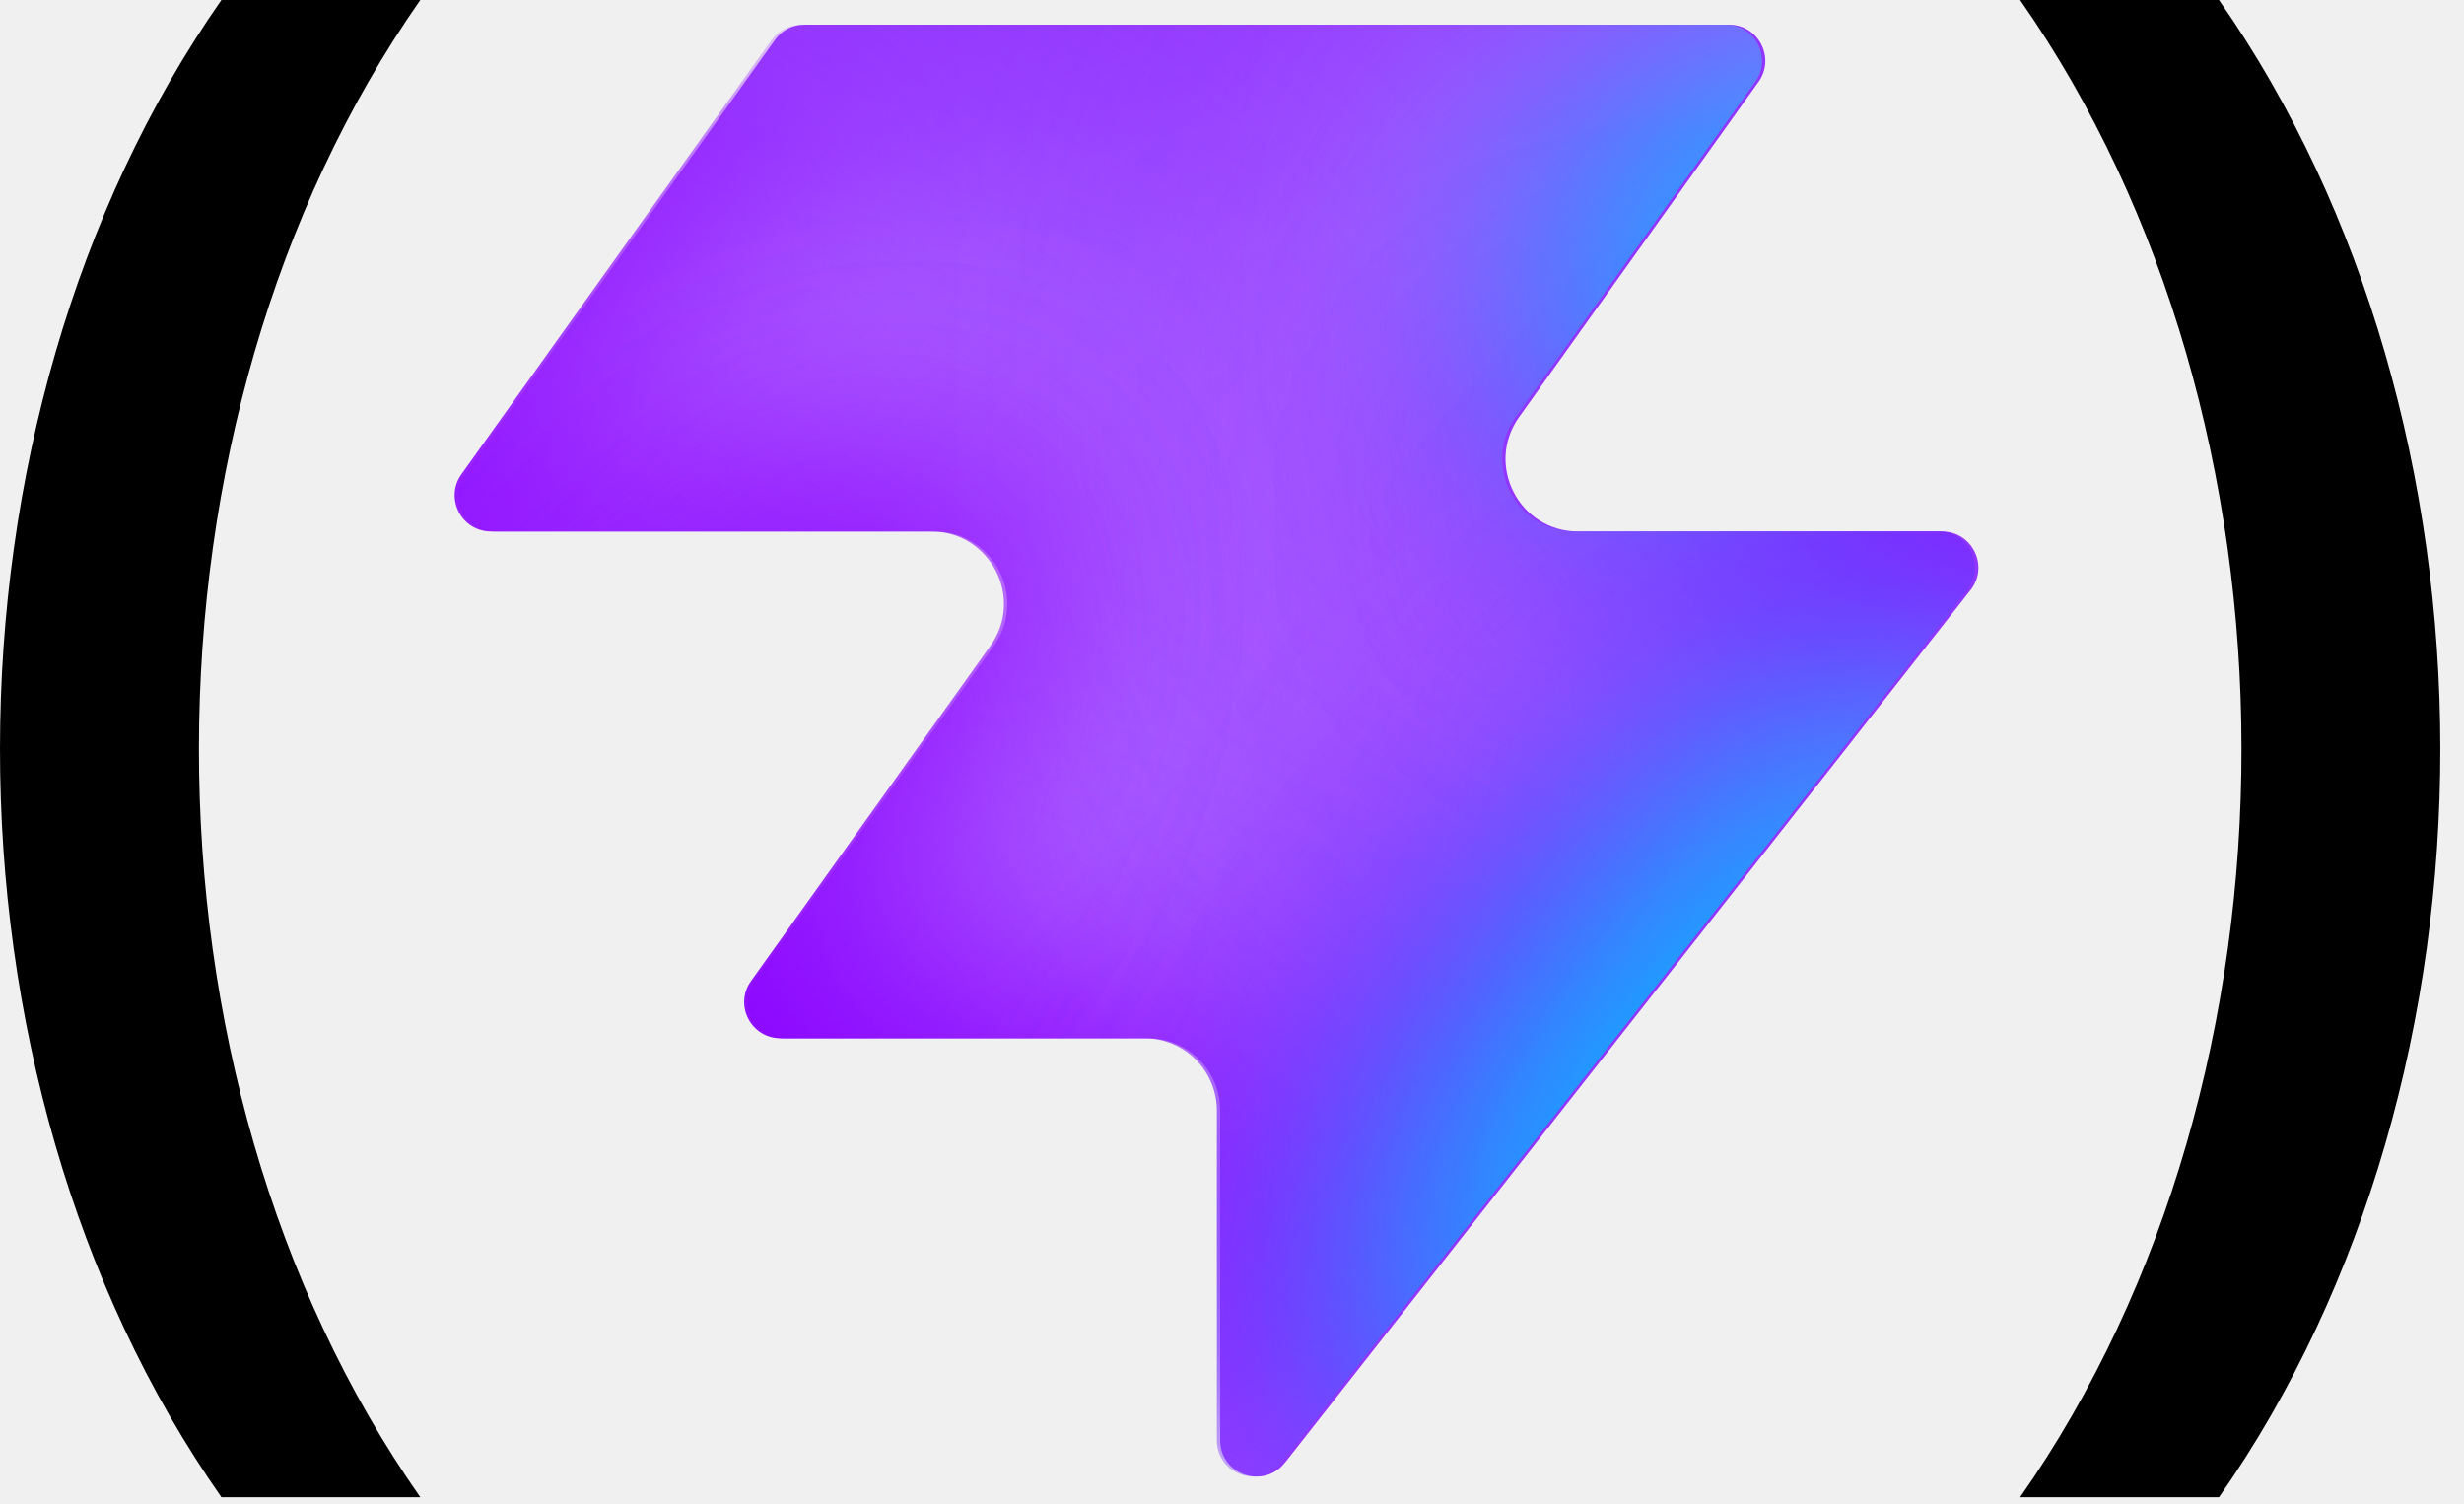
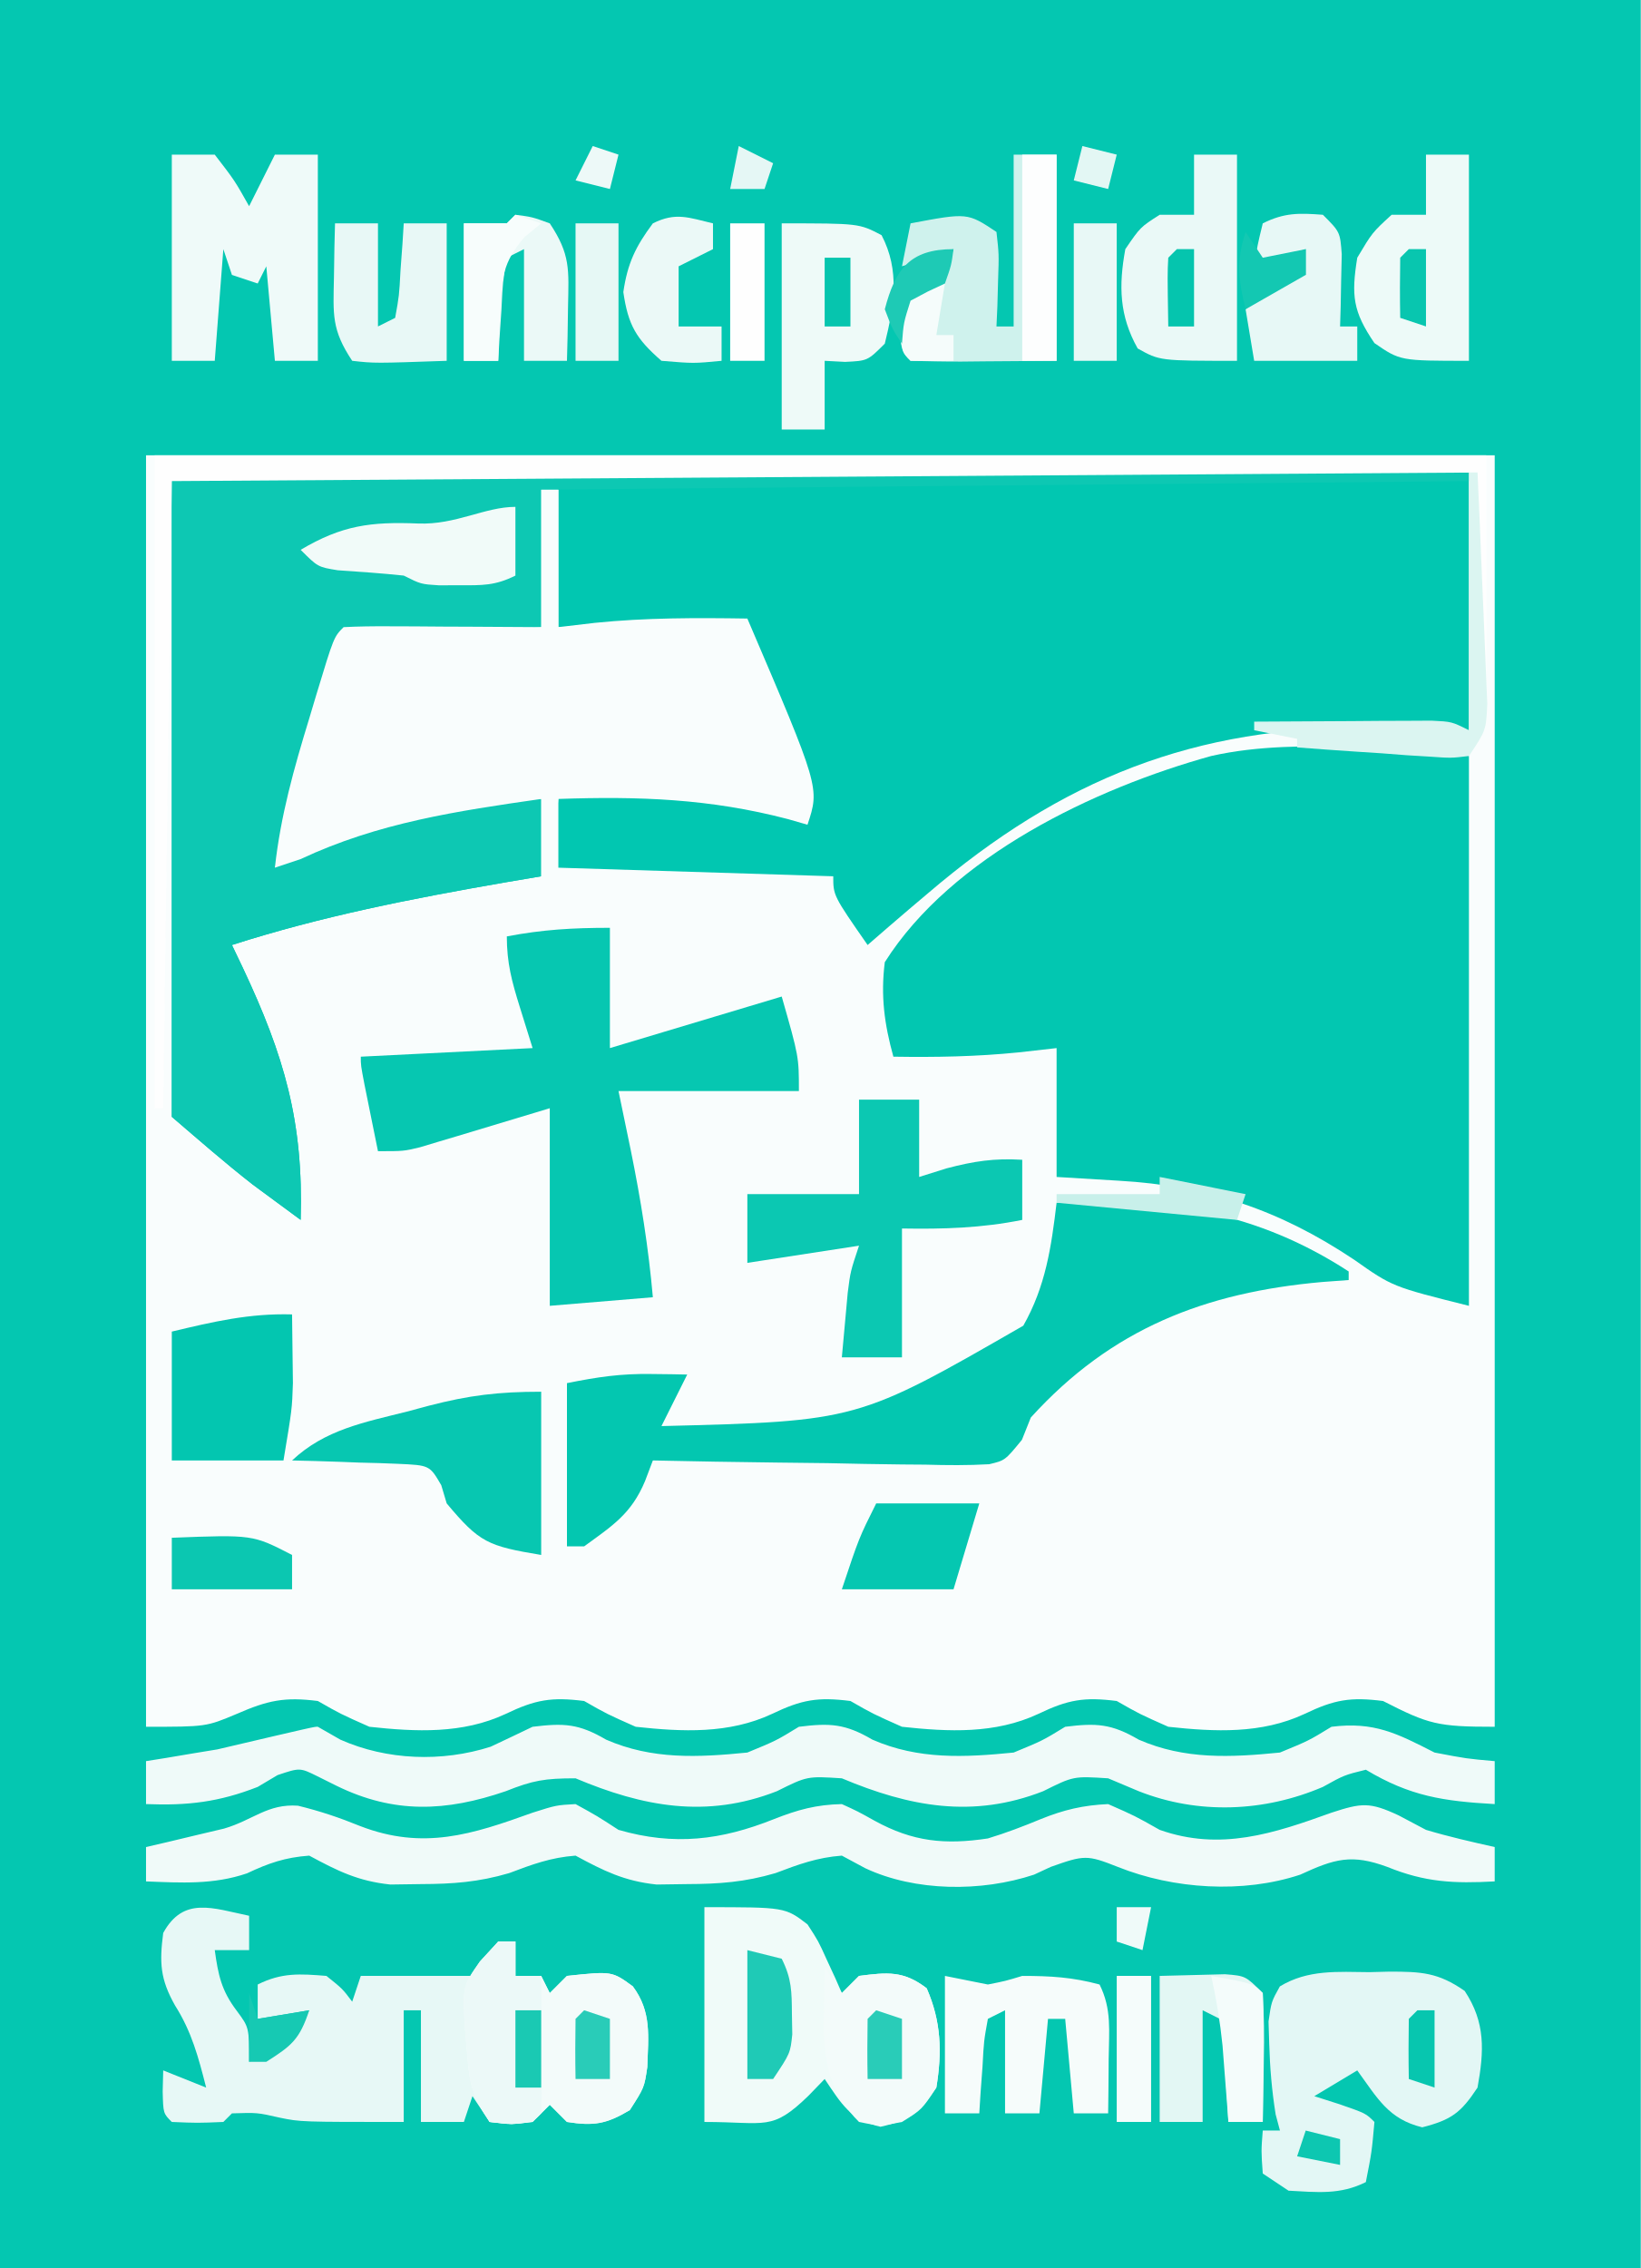
- <svg xmlns="http://www.w3.org/2000/svg" width="77" height="47" fill="none" aria-labelledby="vite-logo-title" viewBox="0 0 77 47">
-   <style>.parenthesis{fill:#000}@media (prefers-color-scheme:dark){.parenthesis{fill:#fff}}</style>
-   <path fill="#9135ff" d="M40.151 45.71c-.663.844-2.02.374-2.02-.699V34.708a2.26 2.26 0 0 0-2.262-2.262H24.493c-.92 0-1.457-1.04-.92-1.788l7.479-10.471c1.07-1.498 0-3.578-1.842-3.578H15.443c-.92 0-1.456-1.04-.92-1.788l9.696-13.576c.213-.297.556-.474.92-.474h28.894c.92 0 1.456 1.04.92 1.788l-7.48 10.472c-1.07 1.497 0 3.578 1.842 3.578h11.376c.944 0 1.474 1.087.89 1.83L40.153 45.712z" />
-   <mask id="a" width="48" height="47" x="14" y="0" maskUnits="userSpaceOnUse" style="mask-type:alpha">
-     <path fill="#000" d="M40.047 45.71c-.663.843-2.02.374-2.02-.699V34.708a2.26 2.26 0 0 0-2.262-2.262H24.389c-.92 0-1.457-1.04-.92-1.788l7.479-10.472c1.07-1.497 0-3.578-1.842-3.578H15.34c-.92 0-1.456-1.04-.92-1.788l9.696-13.575c.213-.297.556-.474.92-.474H53.93c.92 0 1.456 1.04.92 1.788L47.37 13.03c-1.07 1.498 0 3.578 1.842 3.578h11.376c.944 0 1.474 1.088.89 1.831L40.049 45.712z" />
-   </mask>
-   <g mask="url(#a)">
-     <g filter="url(#b)">
-       <ellipse cx="5.508" cy="14.704" fill="#eee6ff" rx="5.508" ry="14.704" transform="rotate(269.814 20.96 11.29)scale(-1 1)" />
-     </g>
-     <g filter="url(#c)">
-       <ellipse cx="10.399" cy="29.851" fill="#eee6ff" rx="10.399" ry="29.851" transform="rotate(89.814 -16.902 -8.275)scale(1 -1)" />
-     </g>
-     <g filter="url(#d)">
-       <ellipse cx="5.508" cy="30.487" fill="#8900ff" rx="5.508" ry="30.487" transform="rotate(89.814 -19.197 -7.127)scale(1 -1)" />
-     </g>
-     <g filter="url(#e)">
-       <ellipse cx="5.508" cy="30.599" fill="#8900ff" rx="5.508" ry="30.599" transform="rotate(89.814 -25.928 4.177)scale(1 -1)" />
-     </g>
-     <g filter="url(#f)">
-       <ellipse cx="5.508" cy="30.599" fill="#8900ff" rx="5.508" ry="30.599" transform="rotate(89.814 -25.738 5.52)scale(1 -1)" />
-     </g>
-     <g filter="url(#g)">
-       <ellipse cx="14.072" cy="22.078" fill="#eee6ff" rx="14.072" ry="22.078" transform="rotate(93.35 31.245 55.578)scale(-1 1)" />
-     </g>
-     <g filter="url(#h)">
-       <ellipse cx="3.47" cy="21.501" fill="#8900ff" rx="3.47" ry="21.501" transform="rotate(89.009 35.419 55.202)scale(-1 1)" />
-     </g>
-     <g filter="url(#i)">
-       <ellipse cx="3.47" cy="21.501" fill="#8900ff" rx="3.47" ry="21.501" transform="rotate(89.009 35.419 55.202)scale(-1 1)" />
-     </g>
-     <g filter="url(#j)">
-       <ellipse cx="14.592" cy="9.743" fill="#8900ff" rx="4.407" ry="29.108" transform="rotate(39.51 14.592 9.743)" />
-     </g>
-     <g filter="url(#k)">
-       <ellipse cx="61.728" cy="-5.321" fill="#8900ff" rx="4.407" ry="29.108" transform="rotate(37.892 61.728 -5.32)" />
-     </g>
-     <g filter="url(#l)">
-       <ellipse cx="55.618" cy="7.104" fill="#00c2ff" rx="5.971" ry="9.665" transform="rotate(37.892 55.618 7.104)" />
-     </g>
-     <g filter="url(#m)">
-       <ellipse cx="12.326" cy="39.103" fill="#8900ff" rx="4.407" ry="29.108" transform="rotate(37.892 12.326 39.103)" />
-     </g>
-     <g filter="url(#n)">
-       <ellipse cx="12.326" cy="39.103" fill="#8900ff" rx="4.407" ry="29.108" transform="rotate(37.892 12.326 39.103)" />
-     </g>
-     <g filter="url(#o)">
-       <ellipse cx="49.857" cy="30.678" fill="#8900ff" rx="4.407" ry="29.108" transform="rotate(37.892 49.857 30.678)" />
-     </g>
-     <g filter="url(#p)">
-       <ellipse cx="52.623" cy="33.171" fill="#00c2ff" rx="5.971" ry="15.297" transform="rotate(37.892 52.623 33.17)" />
-     </g>
-   </g>
-   <path d="M6.919 0c-9.198 13.166-9.252 33.575 0 46.789h6.215c-9.25-13.214-9.196-33.623 0-46.789zm62.424 0h-6.215c9.198 13.166 9.252 33.575 0 46.789h6.215c9.25-13.214 9.196-33.623 0-46.789" class="parenthesis" />
-   <defs>
-     <filter id="b" width="60.045" height="41.654" x="-5.564" y="16.92" color-interpolation-filters="sRGB" filterUnits="userSpaceOnUse">
-       <feFlood flood-opacity="0" result="BackgroundImageFix" />
-       <feBlend in="SourceGraphic" in2="BackgroundImageFix" result="shape" />
-       <feGaussianBlur result="effect1_foregroundBlur_2002_17286" stdDeviation="7.659" />
-     </filter>
-     <filter id="c" width="90.34" height="51.437" x="-40.407" y="-6.762" color-interpolation-filters="sRGB" filterUnits="userSpaceOnUse">
-       <feFlood flood-opacity="0" result="BackgroundImageFix" />
-       <feBlend in="SourceGraphic" in2="BackgroundImageFix" result="shape" />
-       <feGaussianBlur result="effect1_foregroundBlur_2002_17286" stdDeviation="7.659" />
-     </filter>
-     <filter id="d" width="79.355" height="29.4" x="-35.435" y="2.801" color-interpolation-filters="sRGB" filterUnits="userSpaceOnUse">
-       <feFlood flood-opacity="0" result="BackgroundImageFix" />
-       <feBlend in="SourceGraphic" in2="BackgroundImageFix" result="shape" />
-       <feGaussianBlur result="effect1_foregroundBlur_2002_17286" stdDeviation="4.596" />
-     </filter>
-     <filter id="e" width="79.579" height="29.4" x="-30.84" y="20.8" color-interpolation-filters="sRGB" filterUnits="userSpaceOnUse">
-       <feFlood flood-opacity="0" result="BackgroundImageFix" />
-       <feBlend in="SourceGraphic" in2="BackgroundImageFix" result="shape" />
-       <feGaussianBlur result="effect1_foregroundBlur_2002_17286" stdDeviation="4.596" />
-     </filter>
-     <filter id="f" width="79.579" height="29.4" x="-29.307" y="21.949" color-interpolation-filters="sRGB" filterUnits="userSpaceOnUse">
-       <feFlood flood-opacity="0" result="BackgroundImageFix" />
-       <feBlend in="SourceGraphic" in2="BackgroundImageFix" result="shape" />
-       <feGaussianBlur result="effect1_foregroundBlur_2002_17286" stdDeviation="4.596" />
-     </filter>
-     <filter id="g" width="74.749" height="58.852" x="29.961" y="-17.13" color-interpolation-filters="sRGB" filterUnits="userSpaceOnUse">
-       <feFlood flood-opacity="0" result="BackgroundImageFix" />
-       <feBlend in="SourceGraphic" in2="BackgroundImageFix" result="shape" />
-       <feGaussianBlur result="effect1_foregroundBlur_2002_17286" stdDeviation="7.659" />
-     </filter>
-     <filter id="h" width="61.377" height="25.362" x="37.754" y="3.055" color-interpolation-filters="sRGB" filterUnits="userSpaceOnUse">
-       <feFlood flood-opacity="0" result="BackgroundImageFix" />
-       <feBlend in="SourceGraphic" in2="BackgroundImageFix" result="shape" />
-       <feGaussianBlur result="effect1_foregroundBlur_2002_17286" stdDeviation="4.596" />
-     </filter>
-     <filter id="i" width="61.377" height="25.362" x="37.754" y="3.055" color-interpolation-filters="sRGB" filterUnits="userSpaceOnUse">
-       <feFlood flood-opacity="0" result="BackgroundImageFix" />
-       <feBlend in="SourceGraphic" in2="BackgroundImageFix" result="shape" />
-       <feGaussianBlur result="effect1_foregroundBlur_2002_17286" stdDeviation="4.596" />
-     </filter>
-     <filter id="j" width="56.045" height="63.649" x="-13.43" y="-22.082" color-interpolation-filters="sRGB" filterUnits="userSpaceOnUse">
-       <feFlood flood-opacity="0" result="BackgroundImageFix" />
-       <feBlend in="SourceGraphic" in2="BackgroundImageFix" result="shape" />
-       <feGaussianBlur result="effect1_foregroundBlur_2002_17286" stdDeviation="4.596" />
-     </filter>
-     <filter id="k" width="54.814" height="64.646" x="34.321" y="-37.644" color-interpolation-filters="sRGB" filterUnits="userSpaceOnUse">
-       <feFlood flood-opacity="0" result="BackgroundImageFix" />
-       <feBlend in="SourceGraphic" in2="BackgroundImageFix" result="shape" />
-       <feGaussianBlur result="effect1_foregroundBlur_2002_17286" stdDeviation="4.596" />
-     </filter>
-     <filter id="l" width="33.541" height="35.313" x="38.847" y="-10.552" color-interpolation-filters="sRGB" filterUnits="userSpaceOnUse">
-       <feFlood flood-opacity="0" result="BackgroundImageFix" />
-       <feBlend in="SourceGraphic" in2="BackgroundImageFix" result="shape" />
-       <feGaussianBlur result="effect1_foregroundBlur_2002_17286" stdDeviation="4.596" />
-     </filter>
-     <filter id="m" width="54.814" height="64.646" x="-15.081" y="6.78" color-interpolation-filters="sRGB" filterUnits="userSpaceOnUse">
-       <feFlood flood-opacity="0" result="BackgroundImageFix" />
-       <feBlend in="SourceGraphic" in2="BackgroundImageFix" result="shape" />
-       <feGaussianBlur result="effect1_foregroundBlur_2002_17286" stdDeviation="4.596" />
-     </filter>
-     <filter id="n" width="54.814" height="64.646" x="-15.081" y="6.78" color-interpolation-filters="sRGB" filterUnits="userSpaceOnUse">
-       <feFlood flood-opacity="0" result="BackgroundImageFix" />
-       <feBlend in="SourceGraphic" in2="BackgroundImageFix" result="shape" />
-       <feGaussianBlur result="effect1_foregroundBlur_2002_17286" stdDeviation="4.596" />
-     </filter>
-     <filter id="o" width="54.814" height="64.646" x="22.45" y="-1.645" color-interpolation-filters="sRGB" filterUnits="userSpaceOnUse">
-       <feFlood flood-opacity="0" result="BackgroundImageFix" />
-       <feBlend in="SourceGraphic" in2="BackgroundImageFix" result="shape" />
-       <feGaussianBlur result="effect1_foregroundBlur_2002_17286" stdDeviation="4.596" />
-     </filter>
-     <filter id="p" width="39.409" height="43.623" x="32.919" y="11.36" color-interpolation-filters="sRGB" filterUnits="userSpaceOnUse">
-       <feFlood flood-opacity="0" result="BackgroundImageFix" />
-       <feBlend in="SourceGraphic" in2="BackgroundImageFix" result="shape" />
-       <feGaussianBlur result="effect1_foregroundBlur_2002_17286" stdDeviation="4.596" />
-     </filter>
-   </defs>
+ <svg xmlns="http://www.w3.org/2000/svg" version="1.1" width="191" height="264">
+   <path d="M0 0 C63.03 0 126.06 0 191 0 C191 87.12 191 174.24 191 264 C127.97 264 64.94 264 0 264 C0 176.88 0 89.76 0 0 Z " fill="#04C7B1" transform="translate(0,0)" />
+   <path d="M0 0 C51.81 0 103.62 0 157 0 C157 48.84 157 97.68 157 148 C150.343 148 149.334 147.724 144 145 C140.213 144.517 138.337 144.838 134.875 146.5 C129.842 148.854 124.428 148.591 119 148 C115.625 146.5 115.625 146.5 113 145 C109.213 144.517 107.337 144.838 103.875 146.5 C98.842 148.854 93.428 148.591 88 148 C84.625 146.5 84.625 146.5 82 145 C78.213 144.517 76.337 144.838 72.875 146.5 C67.842 148.854 62.428 148.591 57 148 C53.625 146.5 53.625 146.5 51 145 C47.213 144.517 45.337 144.838 41.875 146.5 C36.842 148.854 31.428 148.591 26 148 C22.625 146.5 22.625 146.5 20 145 C16.122 144.505 14.175 144.924 10.562 146.5 C7 148 7 148 0 148 C0 99.16 0 50.32 0 0 Z " fill="#F9FDFD" transform="translate(17,53)" />
+   <path d="M0 0 C49.83 0 99.66 0 151 0 C151 9.9 151 19.8 151 30 C147.226 29.897 143.451 29.794 139.562 29.688 C119.09 29.486 103.596 35.677 88 49 C87.281 49.608 86.561 50.217 85.82 50.844 C84.205 52.219 82.601 53.608 81 55 C77 49.25 77 49.25 77 47 C66.44 46.67 55.88 46.34 45 46 C45 43.03 45 40.06 45 37 C55.213 36.646 64.106 37.154 74 40 C72.08 32.481 69.735 25.262 67 18 C59.74 18 52.48 18 45 18 C45 12.72 45 7.44 45 2 C44.34 2 43.68 2 43 2 C43 7.28 43 12.56 43 18 C35.41 18.33 27.82 18.66 20 19 C17.36 27.91 14.72 36.82 12 46 C16.95 43.525 16.95 43.525 22 41 C28.928 38.759 35.728 37.572 43 38 C43 40.97 43 43.94 43 47 C41.574 47.242 40.149 47.485 38.68 47.734 C27.908 49.605 17.427 51.655 7 55 C7.41 55.857 7.82 56.714 8.242 57.598 C13.109 67.925 15.338 75.577 15 87 C13.81 86.128 12.623 85.252 11.438 84.375 C10.776 83.888 10.115 83.4 9.434 82.898 C6.2 80.376 3.114 77.669 0 75 C0 50.25 0 25.5 0 0 Z " fill="#01C7B1" transform="translate(20,55)" />
+   <path d="M0 0 C1.424 -0.006 1.424 -0.006 2.877 -0.012 C3.788 -0.01 4.698 -0.009 5.637 -0.008 C6.463 -0.007 7.288 -0.006 8.139 -0.004 C10.312 0.125 10.312 0.125 13.312 1.125 C13.312 22.245 13.312 43.365 13.312 65.125 C4.406 62.898 4.406 62.898 -0.062 59.75 C-8.759 53.944 -17.066 51.161 -27.438 50.562 C-29.83 50.418 -32.222 50.274 -34.688 50.125 C-34.688 45.175 -34.688 40.225 -34.688 35.125 C-36.152 35.29 -37.616 35.455 -39.125 35.625 C-44.009 36.12 -48.781 36.204 -53.688 36.125 C-54.74 32.334 -55.18 29.044 -54.688 25.125 C-46.9 12.796 -30.263 4.888 -16.688 1.125 C-11.148 -0.124 -5.649 -0.023 0 0 Z " fill="#02C7B1" transform="translate(157.6875,86.875)" />
+   <path d="M0 0 C49.83 0 99.66 0 151 0 C151 0.33 151 0.66 151 1 C97.54 1.495 97.54 1.495 43 2 C43 7.28 43 12.56 43 18 C35.41 18.33 27.82 18.66 20 19 C17.36 27.91 14.72 36.82 12 46 C16.95 43.525 16.95 43.525 22 41 C28.928 38.759 35.728 37.572 43 38 C43 40.97 43 43.94 43 47 C41.574 47.242 40.149 47.485 38.68 47.734 C27.908 49.605 17.427 51.655 7 55 C7.41 55.857 7.82 56.714 8.242 57.598 C13.109 67.925 15.338 75.577 15 87 C13.81 86.128 12.623 85.252 11.438 84.375 C10.776 83.888 10.115 83.4 9.434 82.898 C6.2 80.376 3.114 77.669 0 75 C0 50.25 0 25.5 0 0 Z " fill="#0DC8B3" transform="translate(20,55)" />
+   <path d="M0 0 C0.66 0 1.32 0 2 0 C2 5.28 2 10.56 2 16 C3.402 15.835 4.805 15.67 6.25 15.5 C12.173 14.897 18.052 14.908 24 15 C32.433 34.7 32.433 34.7 31 39 C30.247 38.783 29.494 38.567 28.719 38.344 C19.635 35.963 11.334 35.676 2 36 C1.67 38.97 1.34 41.94 1 45 C0.67 45 0.34 45 0 45 C0 42.03 0 39.06 0 36 C-9.804 37.41 -18.958 38.756 -28 43 C-29.485 43.495 -29.485 43.495 -31 44 C-30.34 37.975 -28.775 32.41 -27 26.625 C-26.727 25.711 -26.453 24.797 -26.172 23.855 C-24.135 17.135 -24.135 17.135 -23 16 C-21.292 15.913 -19.581 15.893 -17.871 15.902 C-16.319 15.907 -16.319 15.907 -14.736 15.912 C-13.648 15.92 -12.559 15.929 -11.438 15.938 C-9.799 15.944 -9.799 15.944 -8.127 15.951 C-5.418 15.963 -2.709 15.981 0 16 C0 10.72 0 5.44 0 0 Z " fill="#F9FDFD" transform="translate(63,57)" />
+   <path d="M0 0 C12.515 -0.675 23.38 1.085 34 8 C34 8.33 34 8.66 34 9 C32.984 9.075 31.968 9.15 30.922 9.227 C17.32 10.438 6.418 14.622 -3 25 C-3.342 25.857 -3.684 26.713 -4.036 27.596 C-6 30 -6 30 -7.853 30.439 C-10.336 30.581 -12.775 30.561 -15.262 30.488 C-16.168 30.481 -17.073 30.474 -18.007 30.467 C-20.901 30.439 -23.794 30.376 -26.688 30.312 C-28.649 30.287 -30.611 30.265 -32.572 30.244 C-37.382 30.189 -42.191 30.103 -47 30 C-47.3 30.792 -47.601 31.585 -47.91 32.401 C-49.514 36.225 -51.676 37.576 -55 40 C-55.66 40 -56.32 40 -57 40 C-57 33.73 -57 27.46 -57 21 C-53.378 20.276 -50.762 19.884 -47.188 19.938 C-46.397 19.947 -45.607 19.956 -44.793 19.965 C-44.201 19.976 -43.61 19.988 -43 20 C-43.99 21.98 -44.98 23.96 -46 26 C-23.188 25.428 -23.188 25.428 -3.875 14.312 C-1.28 9.728 -0.618 5.187 0 0 Z " fill="#03C7B0" transform="translate(123,140)" />
+   <path d="M0 0 C0 1.32 0 2.64 0 4 C-1.32 4 -2.64 4 -4 4 C-3.597 6.905 -3.228 8.699 -1.438 11.062 C0 13 0 13 0 17 C4.147 14.624 4.147 14.624 7 11 C5.02 11.33 3.04 11.66 1 12 C1 10.68 1 9.36 1 8 C3.799 6.601 5.905 6.747 9 7 C10.875 8.5 10.875 8.5 12 10 C12.33 9.01 12.66 8.02 13 7 C17.333 7 21.667 7 26 7 C27.026 5.687 28.027 4.353 29 3 C29.66 3 30.32 3 31 3 C31 4.32 31 5.64 31 7 C31.99 7 32.98 7 34 7 C34.495 7.99 34.495 7.99 35 9 C35.66 8.34 36.32 7.68 37 7 C42.235 6.443 42.235 6.443 44.664 8.211 C46.88 11.178 46.467 14.032 46.352 17.613 C46 20 46 20 44.312 22.625 C41.582 24.249 40.124 24.493 37 24 C36.34 23.34 35.68 22.68 35 22 C34.34 22.66 33.68 23.32 33 24 C30.5 24.312 30.5 24.312 28 24 C27.34 23.01 26.68 22.02 26 21 C25.505 22.485 25.505 22.485 25 24 C23.35 24 21.7 24 20 24 C20 19.71 20 15.42 20 11 C19.34 11 18.68 11 18 11 C18 15.29 18 19.58 18 24 C6 24 6 24 3.562 23.5 C0.944 22.904 0.944 22.904 -2 23 C-2.33 23.33 -2.66 23.66 -3 24 C-6 24.125 -6 24.125 -9 24 C-10 23 -10 23 -10.062 20.438 C-10.042 19.633 -10.021 18.829 -10 18 C-7.525 18.99 -7.525 18.99 -5 20 C-5.893 16.497 -6.679 13.506 -8.625 10.438 C-10.354 7.373 -10.452 5.467 -10 2 C-7.645 -2.295 -4.236 -0.879 0 0 Z " fill="#E7F8F6" transform="translate(29,223)" />
+   <path d="M0 0 C0.866 0.495 1.732 0.99 2.625 1.5 C8.022 3.899 14.445 4.139 20.121 2.32 C21.752 1.557 23.376 0.779 25 0 C28.653 -0.447 30.371 -0.368 33.562 1.5 C38.915 3.836 44.244 3.573 50 3 C53.352 1.618 53.352 1.618 56 0 C59.629 -0.454 61.388 -0.358 64.562 1.5 C69.915 3.836 75.244 3.573 81 3 C84.352 1.618 84.352 1.618 87 0 C90.629 -0.454 92.388 -0.358 95.562 1.5 C100.915 3.836 106.244 3.573 112 3 C115.352 1.618 115.352 1.618 118 0 C122.968 -0.621 125.632 0.771 130 3 C133.738 3.714 133.738 3.714 137 4 C137 5.65 137 7.3 137 9 C131.039 8.664 127.159 8.095 122 5 C119.476 5.625 119.476 5.625 117 7 C110.172 9.926 102.501 10.236 95.562 7.5 C93.799 6.758 93.799 6.758 92 6 C87.97 5.741 87.97 5.741 84.438 7.5 C76.238 10.706 68.855 9.307 61 6 C56.97 5.741 56.97 5.741 53.438 7.5 C45.238 10.706 37.855 9.307 30 6 C26.412 6 25.03 6.242 21.875 7.5 C14.909 9.887 8.872 10.145 2.188 6.875 C1.453 6.509 0.718 6.143 -0.039 5.766 C-2.087 4.753 -2.087 4.753 -4.688 5.625 C-5.832 6.306 -5.832 6.306 -7 7 C-11.516 8.767 -15.152 9.194 -20 9 C-20 7.35 -20 5.7 -20 4 C-19.241 3.879 -18.481 3.758 -17.699 3.633 C-16.208 3.381 -16.208 3.381 -14.688 3.125 C-13.701 2.963 -12.715 2.8 -11.699 2.633 C-0.331 -0.032 -0.331 -0.032 0 0 Z " fill="#EFFAF9" transform="translate(37,201)" />
+   <path d="M0 0 C0 4.62 0 9.24 0 14 C9.9 11.03 9.9 11.03 20 8 C22 15 22 15 22 19 C15.07 19 8.14 19 1 19 C1.474 21.289 1.949 23.579 2.438 25.938 C3.593 31.615 4.493 37.222 5 43 C-0.94 43.495 -0.94 43.495 -7 44 C-7 36.41 -7 28.82 -7 21 C-12.461 22.641 -12.461 22.641 -17.919 24.291 C-18.602 24.494 -19.285 24.697 -19.988 24.906 C-20.685 25.116 -21.381 25.325 -22.099 25.541 C-24 26 -24 26 -27 26 C-27.334 24.354 -27.668 22.709 -28 21.062 C-28.186 20.146 -28.371 19.229 -28.562 18.285 C-29 16 -29 16 -29 15 C-19.1 14.505 -19.1 14.505 -9 14 C-9.495 12.412 -9.99 10.824 -10.5 9.188 C-11.417 6.244 -12 4.099 -12 1 C-7.818 0.203 -4.34 0 0 0 Z " fill="#06C7B1" transform="translate(71,108)" />
+   <path d="M0 0 C2.601 0.638 4.792 1.375 7.25 2.375 C14.592 5.198 20.242 3.361 27.312 0.812 C30.062 -0.062 30.062 -0.062 32.312 -0.188 C34.812 1.188 34.812 1.188 37.312 2.812 C43.809 4.693 49.264 4.016 55.41 1.562 C58.17 0.474 60.326 -0.125 63.312 -0.188 C65.145 0.648 65.145 0.648 67.125 1.75 C71.587 4.198 75.3 4.568 80.312 3.812 C82.427 3.171 84.432 2.403 86.473 1.559 C89.141 0.477 91.432 -0.062 94.312 -0.188 C97.438 1.188 97.438 1.188 100.312 2.812 C107.373 5.318 113.616 3.23 120.312 0.812 C123.818 -0.329 124.738 -0.455 128.125 1.125 C129.703 1.96 129.703 1.96 131.312 2.812 C133.962 3.608 136.61 4.207 139.312 4.812 C139.312 6.133 139.312 7.452 139.312 8.812 C134.568 9.071 131.229 8.922 126.812 7.125 C122.668 5.605 120.728 6.154 116.672 8.027 C110 10.248 101.914 9.718 95.438 7.125 C91.856 5.711 91.559 5.725 87.625 7.125 C86.984 7.423 86.344 7.721 85.684 8.027 C79.553 10.057 71.866 10.01 66.039 7.277 C65.139 6.794 64.24 6.311 63.312 5.812 C60.45 6.027 58.275 6.827 55.594 7.844 C52.023 8.898 49.03 9.113 45.312 9.125 C44.137 9.142 42.961 9.159 41.75 9.176 C37.987 8.778 35.614 7.596 32.312 5.812 C29.45 6.027 27.275 6.827 24.594 7.844 C21.023 8.898 18.03 9.113 14.312 9.125 C13.137 9.142 11.961 9.159 10.75 9.176 C6.986 8.778 4.615 7.594 1.312 5.812 C-1.491 6.018 -3.404 6.679 -5.938 7.875 C-9.855 9.21 -13.587 8.973 -17.688 8.812 C-17.688 7.492 -17.688 6.173 -17.688 4.812 C-16.856 4.619 -16.025 4.426 -15.168 4.227 C-14.081 3.966 -12.995 3.706 -11.875 3.438 C-10.796 3.182 -9.717 2.927 -8.605 2.664 C-5.224 1.677 -3.551 -0.248 0 0 Z " fill="#F0FAF9" transform="translate(34.6875,210.1875)" />
+   <path d="M0 0 C9.391 0 9.391 0 12 2 C13.266 3.945 13.266 3.945 14.25 6.125 C14.585 6.849 14.92 7.574 15.266 8.32 C15.629 9.152 15.629 9.152 16 10 C16.66 9.34 17.32 8.68 18 8 C21.302 7.578 23.18 7.372 25.875 9.438 C27.567 13.291 27.683 16.863 27 21 C25.04 23.977 23.955 24.785 20.5 25.562 C16.993 24.773 15.959 22.902 14 20 C13.381 20.639 12.762 21.279 12.125 21.938 C7.819 26.117 7.238 25 0 25 C0 16.75 0 8.5 0 0 Z " fill="#F0FBF9" transform="translate(82,222)" />
+   <path d="M0 0 C0.764 -0.02 1.528 -0.04 2.314 -0.061 C6.009 -0.057 7.977 0.029 11.066 2.184 C13.506 5.859 13.335 9.186 12.562 13.438 C10.625 16.379 9.509 17.195 6.125 18.062 C2.176 17.099 0.923 14.675 -1.438 11.438 C-3.913 12.922 -3.913 12.922 -6.438 14.438 C-5.468 14.747 -4.499 15.056 -3.5 15.375 C-0.438 16.438 -0.438 16.438 0.562 17.438 C0.25 20.938 0.25 20.938 -0.438 24.438 C-3.456 25.947 -6.11 25.613 -9.438 25.438 C-10.428 24.777 -11.418 24.117 -12.438 23.438 C-12.625 20.812 -12.625 20.812 -12.438 18.438 C-11.777 18.438 -11.117 18.438 -10.438 18.438 C-10.602 17.819 -10.768 17.2 -10.938 16.562 C-11.385 13.765 -11.605 11.14 -11.688 8.312 C-11.713 7.464 -11.739 6.616 -11.766 5.742 C-11.438 3.438 -11.438 3.438 -10.449 1.66 C-7.18 -0.327 -3.71 -0.034 0 0 Z " fill="#E3F7F5" transform="translate(159.4375,229.5625)" />
+   <path d="M0 0 C51.15 0 102.3 0 155 0 C155 10.23 155 20.46 155 31 C154.67 31 154.34 31 154 31 C154 21.43 154 11.86 154 2 C103.84 2.33 53.68 2.66 2 3 C1.67 27.09 1.34 51.18 1 76 C0.67 76 0.34 76 0 76 C0 50.92 0 25.84 0 0 Z " fill="#FEFEFE" transform="translate(18,53)" />
+   <path d="M0 0 C2.31 0 4.62 0 7 0 C7 2.97 7 5.94 7 9 C8.052 8.67 9.104 8.34 10.188 8 C13.389 7.16 15.741 6.802 19 7 C19 9.31 19 11.62 19 14 C14.237 14.953 9.833 15.083 5 15 C5 19.95 5 24.9 5 30 C2.69 30 0.38 30 -2 30 C-1.859 28.395 -1.712 26.791 -1.562 25.188 C-1.441 23.848 -1.441 23.848 -1.316 22.48 C-1 20 -1 20 0 17 C-4.29 17.66 -8.58 18.32 -13 19 C-13 16.36 -13 13.72 -13 11 C-8.71 11 -4.42 11 0 11 C0 7.37 0 3.74 0 0 Z " fill="#0BC8B2" transform="translate(100,128)" />
+   <path d="M0 0 C0.66 0 1.32 0 2 0 C2 1.32 2 2.64 2 4 C2.99 4 3.98 4 5 4 C5.33 4.66 5.66 5.32 6 6 C6.66 5.34 7.32 4.68 8 4 C13.235 3.443 13.235 3.443 15.664 5.211 C17.88 8.178 17.467 11.032 17.352 14.613 C17 17 17 17 15.312 19.625 C12.582 21.249 11.124 21.493 8 21 C7.34 20.34 6.68 19.68 6 19 C5.34 19.66 4.68 20.32 4 21 C1.5 21.312 1.5 21.312 -1 21 C-3.082 17.877 -3.334 16.621 -3.625 13 C-3.737 11.701 -3.737 11.701 -3.852 10.375 C-4.172 5.247 -4.172 5.247 -2.125 2.312 C-1.424 1.549 -0.723 0.786 0 0 Z " fill="#F3FBFA" transform="translate(58,226)" />
+   <path d="M0 0 C1.65 0 3.3 0 5 0 C7.312 3 7.312 3 9 6 C9.99 4.02 10.98 2.04 12 0 C13.65 0 15.3 0 17 0 C17 7.92 17 15.84 17 24 C15.35 24 13.7 24 12 24 C11.67 20.37 11.34 16.74 11 13 C10.67 13.66 10.34 14.32 10 15 C9.01 14.67 8.02 14.34 7 14 C6.67 13.01 6.34 12.02 6 11 C5.67 15.29 5.34 19.58 5 24 C3.35 24 1.7 24 0 24 C0 16.08 0 8.16 0 0 Z " fill="#EFFAF9" transform="translate(20,18)" />
+   <path d="M0 0 C1.65 0 3.3 0 5 0 C5 7.92 5 15.84 5 24 C2.216 24.021 -0.569 24.041 -3.438 24.062 C-4.316 24.072 -5.194 24.081 -6.099 24.09 C-8.066 24.097 -10.034 24.05 -12 24 C-13 23 -13 23 -13.375 20.125 C-13.251 19.094 -13.127 18.062 -13 17 C-10.562 15.312 -10.562 15.312 -8 14 C-7.67 13.01 -7.34 12.02 -7 11 C-8.98 11.66 -10.96 12.32 -13 13 C-12.67 11.35 -12.34 9.7 -12 8 C-5.375 6.75 -5.375 6.75 -2 9 C-1.707 11.602 -1.707 11.602 -1.812 14.625 C-1.84 15.628 -1.867 16.631 -1.895 17.664 C-1.929 18.435 -1.964 19.206 -2 20 C-1.34 20 -0.68 20 0 20 C0 13.4 0 6.8 0 0 Z " fill="#CFF2ED" transform="translate(118,18)" />
+   <path d="M0 0 C0 6.27 0 12.54 0 19 C-6.24 17.96 -7.183 17.559 -11 13 C-11.209 12.3 -11.418 11.6 -11.633 10.879 C-12.985 8.558 -12.985 8.558 -16.695 8.391 C-18.171 8.324 -19.648 8.278 -21.125 8.25 C-21.879 8.22 -22.633 8.191 -23.41 8.16 C-25.273 8.089 -27.136 8.042 -29 8 C-25.178 4.4 -20.571 3.56 -15.625 2.312 C-14.787 2.088 -13.949 1.863 -13.086 1.631 C-8.392 0.417 -5.009 0 0 0 Z " fill="#07C7B1" transform="translate(63,162)" />
+   <path d="M0 0 C1.65 0 3.3 0 5 0 C5 7.92 5 15.84 5 24 C-4 24 -4 24 -6.562 22.562 C-8.704 18.746 -8.784 15.274 -8 11 C-6.25 8.438 -6.25 8.438 -4 7 C-2.68 7 -1.36 7 0 7 C0 4.69 0 2.38 0 0 Z " fill="#EAF9F7" transform="translate(139,18)" />
+   <path d="M0 0 C1.65 0 3.3 0 5 0 C5 7.92 5 15.84 5 24 C-3 24 -3 24 -6 21.938 C-8.519 18.237 -8.707 16.397 -8 12 C-6.25 9.062 -6.25 9.062 -4 7 C-2.68 7 -1.36 7 0 7 C0 4.69 0 2.38 0 0 Z " fill="#EDFAF8" transform="translate(166,18)" />
+   <path d="M0 0 C9 0 9 0 11.625 1.375 C13.777 5.484 13.095 9.575 12 14 C10 16 10 16 7.375 16.125 C6.591 16.084 5.808 16.043 5 16 C5 18.64 5 21.28 5 24 C3.35 24 1.7 24 0 24 C0 16.08 0 8.16 0 0 Z " fill="#EEFAF8" transform="translate(91,26)" />
+   <path d="M0 0 C0.027 1.708 0.047 3.417 0.062 5.125 C0.074 6.076 0.086 7.028 0.098 8.008 C0 11 0 11 -1 17 C-5.29 17 -9.58 17 -14 17 C-14 12.05 -14 7.1 -14 2 C-9.182 0.85 -4.967 -0.141 0 0 Z " fill="#03C6B0" transform="translate(34,153)" />
+   <path d="M0 0 C2.475 0.495 2.475 0.495 5 1 C7.054 0.591 7.054 0.591 9 0 C12.292 0 14.856 0.15 18 1 C19.442 3.884 19.094 6.417 19.062 9.625 C19.053 10.814 19.044 12.002 19.035 13.227 C19.024 14.142 19.012 15.057 19 16 C17.68 16 16.36 16 15 16 C14.67 12.37 14.34 8.74 14 5 C13.34 5 12.68 5 12 5 C11.67 8.63 11.34 12.26 11 16 C9.68 16 8.36 16 7 16 C7 12.04 7 8.08 7 4 C6.01 4.495 6.01 4.495 5 5 C4.532 7.586 4.532 7.586 4.375 10.562 C4.263 12.08 4.263 12.08 4.148 13.629 C4.099 14.411 4.05 15.194 4 16 C2.68 16 1.36 16 0 16 C0 10.72 0 5.44 0 0 Z " fill="#F6FCFB" transform="translate(110,230)" />
+   <path d="M0 0 C0.99 1.485 0.99 1.485 2 3 C2.66 2.34 3.32 1.68 4 1 C7.302 0.578 9.18 0.372 11.875 2.438 C13.567 6.291 13.683 9.863 13 14 C11.312 16.562 11.312 16.562 9 18 C6.438 18.5 6.438 18.5 4 18 C0.865 14.865 0.067 11.765 -0.098 7.422 C-0.08 6.099 -0.08 6.099 -0.062 4.75 C-0.053 3.858 -0.044 2.966 -0.035 2.047 C-0.024 1.371 -0.012 0.696 0 0 Z " fill="#F3FBFA" transform="translate(96,229)" />
+   <path d="M0 0 C1.65 0 3.3 0 5 0 C5 3.96 5 7.92 5 12 C5.66 11.67 6.32 11.34 7 11 C7.468 8.414 7.468 8.414 7.625 5.438 C7.7 4.426 7.775 3.414 7.852 2.371 C7.901 1.589 7.95 0.806 8 0 C9.65 0 11.3 0 13 0 C13 5.28 13 10.56 13 16 C4.602 16.293 4.602 16.293 2 16 C-0.421 12.368 -0.21 10.617 -0.125 6.312 C-0.098 4.543 -0.098 4.543 -0.07 2.738 C-0.047 1.835 -0.024 0.931 0 0 Z " fill="#E8F8F6" transform="translate(39,26)" />
+   <path d="M0 0 C1.609 -0.041 3.217 -0.083 4.875 -0.125 C5.78 -0.148 6.685 -0.171 7.617 -0.195 C10 0 10 0 12 2 C12.145 4.581 12.187 7.049 12.125 9.625 C12.116 10.331 12.107 11.038 12.098 11.766 C12.074 13.511 12.038 15.255 12 17 C10.68 17 9.36 17 8 17 C7.951 16.145 7.902 15.291 7.852 14.41 C7.777 13.305 7.702 12.201 7.625 11.062 C7.521 9.409 7.521 9.409 7.414 7.723 C7.277 6.824 7.141 5.926 7 5 C6.34 4.67 5.68 4.34 5 4 C5 8.29 5 12.58 5 17 C3.35 17 1.7 17 0 17 C0 11.39 0 5.78 0 0 Z " fill="#E3F7F4" transform="translate(135,230)" />
+   <path d="M0 0 C1.938 0.25 1.938 0.25 4 1 C6.421 4.632 6.21 6.383 6.125 10.688 C6.107 11.867 6.089 13.046 6.07 14.262 C6.036 15.617 6.036 15.617 6 17 C4.35 17 2.7 17 1 17 C1 12.71 1 8.42 1 4 C0.01 4.495 0.01 4.495 -1 5 C-1.469 7.816 -1.469 7.816 -1.625 11.062 C-1.7 12.167 -1.775 13.272 -1.852 14.41 C-1.901 15.265 -1.95 16.119 -2 17 C-3.32 17 -4.64 17 -6 17 C-6 11.72 -6 6.44 -6 1 C-4.35 1 -2.7 1 -1 1 C-0.67 0.67 -0.34 0.34 0 0 Z " fill="#EBF9F7" transform="translate(60,25)" />
+   <path d="M0 0 C2 2 2 2 2.195 4.602 C2.172 5.599 2.149 6.597 2.125 7.625 C2.107 8.628 2.089 9.631 2.07 10.664 C2.036 11.82 2.036 11.82 2 13 C2.66 13 3.32 13 4 13 C4 14.32 4 15.64 4 17 C0.04 17 -3.92 17 -8 17 C-8.33 15.02 -8.66 13.04 -9 11 C-4.25 7 -4.25 7 -2 7 C-2 6.01 -2 5.02 -2 4 C-3.98 4.66 -5.96 5.32 -8 6 C-7.625 3.562 -7.625 3.562 -7 1 C-4.487 -0.256 -2.783 -0.209 0 0 Z " fill="#E7F8F6" transform="translate(154,25)" />
+   <path d="M0 0 C0.66 0 1.32 0 2 0 C2 1.32 2 2.64 2 4 C2.99 4 3.98 4 5 4 C5.027 6.646 5.047 9.292 5.062 11.938 C5.071 12.692 5.079 13.447 5.088 14.225 C5.097 16.15 5.052 18.075 5 20 C4 21 4 21 1.562 21.25 C0.717 21.168 -0.129 21.085 -1 21 C-3.082 17.877 -3.334 16.621 -3.625 13 C-3.737 11.701 -3.737 11.701 -3.852 10.375 C-4.172 5.247 -4.172 5.247 -2.125 2.312 C-1.424 1.549 -0.723 0.786 0 0 Z " fill="#ECF9F8" transform="translate(58,226)" />
+   <path d="M0 0 C0 2.64 0 5.28 0 8 C-2.366 9.183 -3.868 9.134 -6.5 9.125 C-7.294 9.128 -8.088 9.13 -8.906 9.133 C-11 9 -11 9 -13 8 C-15.56 7.728 -18.119 7.554 -20.688 7.379 C-23 7 -23 7 -25 5 C-20.205 2.153 -16.848 1.712 -11.312 1.938 C-6.934 2.106 -3.561 0 0 0 Z " fill="#F1FBF9" transform="translate(60,59)" />
+   <path d="M0 0 C3.96 0 7.92 0 12 0 C11.01 3.3 10.02 6.6 9 10 C4.71 10 0.42 10 -4 10 C-2 4 -2 4 0 0 Z " fill="#05C7B1" transform="translate(102,175)" />
+   <path d="M0 0 C0 0.99 0 1.98 0 3 C-1.98 3.99 -1.98 3.99 -4 5 C-4 7.31 -4 9.62 -4 12 C-2.35 12 -0.7 12 1 12 C1 13.32 1 14.64 1 16 C-2.25 16.312 -2.25 16.312 -6 16 C-8.943 13.435 -9.874 11.862 -10.438 8 C-9.947 4.637 -9.017 2.716 -7 0 C-4.333 -1.333 -2.833 -0.671 0 0 Z " fill="#EBF9F7" transform="translate(83,26)" />
+   <path d="M0 0 C0.33 0 0.66 0 1 0 C1.192 4.217 1.371 8.434 1.537 12.653 C1.595 14.087 1.658 15.522 1.724 16.956 C1.818 19.019 1.899 21.081 1.977 23.145 C2.029 24.386 2.081 25.627 2.135 26.906 C2 30 2 30 0 33 C-2.063 33.249 -2.063 33.249 -4.57 33.074 C-5.466 33.019 -6.362 32.965 -7.285 32.908 C-8.222 32.835 -9.159 32.763 -10.125 32.688 C-11.07 32.626 -12.015 32.565 -12.988 32.502 C-15.327 32.348 -17.663 32.181 -20 32 C-20 31.67 -20 31.34 -20 31 C-21.65 30.67 -23.3 30.34 -25 30 C-25 29.67 -25 29.34 -25 29 C-21.208 28.971 -17.417 28.953 -13.625 28.938 C-12.545 28.929 -11.465 28.921 -10.352 28.912 C-8.805 28.907 -8.805 28.907 -7.227 28.902 C-6.273 28.897 -5.32 28.892 -4.338 28.886 C-2 29 -2 29 0 30 C0 20.1 0 10.2 0 0 Z " fill="#DBF5F1" transform="translate(171,55)" />
+   <path d="M0 0 C1.32 0 2.64 0 4 0 C4 7.92 4 15.84 4 24 C2.68 24 1.36 24 0 24 C0 16.08 0 8.16 0 0 Z " fill="#FDFEFE" transform="translate(119,18)" />
+   <path d="M0 0 C1.65 0 3.3 0 5 0 C5 5.28 5 10.56 5 16 C3.35 16 1.7 16 0 16 C0 10.72 0 5.44 0 0 Z " fill="#E8F8F6" transform="translate(125,26)" />
+   <path d="M0 0 C1.65 0 3.3 0 5 0 C5 5.28 5 10.56 5 16 C3.35 16 1.7 16 0 16 C0 10.72 0 5.44 0 0 Z " fill="#E6F8F5" transform="translate(67,26)" />
+   <path d="M0 0 C9.41 -0.369 9.41 -0.369 14 2 C14 3.32 14 4.64 14 6 C9.38 6 4.76 6 0 6 C0 4.02 0 2.04 0 0 Z " fill="#0BC7B1" transform="translate(20,179)" />
+   <path d="M0 0 C4.875 0.875 4.875 0.875 6 2 C6.073 4.53 6.092 7.033 6.062 9.562 C6.058 10.273 6.053 10.984 6.049 11.717 C6.037 13.478 6.019 15.239 6 17 C4.68 17 3.36 17 2 17 C1.939 16.192 1.879 15.384 1.816 14.551 C1.733 13.482 1.649 12.414 1.562 11.312 C1.481 10.257 1.4 9.201 1.316 8.113 C1.035 5.349 0.598 2.711 0 0 Z " fill="#F4FCFB" transform="translate(141,230)" />
+   <path d="M0 0 C0.99 0.33 1.98 0.66 3 1 C2.355 1.531 1.711 2.062 1.047 2.609 C-1.518 5.605 -1.581 7.357 -1.75 11.25 C-1.807 12.328 -1.863 13.405 -1.922 14.516 C-1.948 15.335 -1.973 16.155 -2 17 C-3.32 17 -4.64 17 -6 17 C-6 11.72 -6 6.44 -6 1 C-4.35 1 -2.7 1 -1 1 C-0.67 0.67 -0.34 0.34 0 0 Z " fill="#F7FDFC" transform="translate(60,25)" />
+   <path d="M0 0 C1.32 0 2.64 0 4 0 C4 5.61 4 11.22 4 17 C2.68 17 1.36 17 0 17 C0 11.39 0 5.78 0 0 Z " fill="#F5FCFB" transform="translate(130,230)" />
+   <path d="M0 0 C1.32 0.33 2.64 0.66 4 1 C5.17 3.34 5.166 4.834 5.188 7.438 C5.202 8.22 5.216 9.002 5.23 9.809 C5 12 5 12 3 15 C2.01 15 1.02 15 0 15 C0 10.05 0 5.1 0 0 Z " fill="#1FCAB6" transform="translate(87,227)" />
+   <path d="M0 0 C1.32 0 2.64 0 4 0 C4 5.28 4 10.56 4 16 C2.68 16 1.36 16 0 16 C0 10.72 0 5.44 0 0 Z " fill="#FEFEFE" transform="translate(85,26)" />
+   <path d="M0 0 C3.3 0.66 6.6 1.32 10 2 C9.67 2.99 9.34 3.98 9 5 C2.07 4.34 -4.86 3.68 -12 3 C-12 2.67 -12 2.34 -12 2 C-8.04 2 -4.08 2 0 2 C0 1.34 0 0.68 0 0 Z " fill="#C8F0EA" transform="translate(135,137)" />
+   <path d="M0 0 C-0.33 1.98 -0.66 3.96 -1 6 C-0.34 6 0.32 6 1 6 C1 6.99 1 7.98 1 9 C-0.666 9.043 -2.334 9.041 -4 9 C-5 8 -5 8 -5.25 5.062 C-5.168 4.052 -5.085 3.041 -5 2 C-2 0 -2 0 0 0 Z " fill="#F5FCFB" transform="translate(110,33)" />
+   <path d="M0 0 C0.66 0.99 1.32 1.98 2 3 C3.65 2.67 5.3 2.34 7 2 C7 2.99 7 3.98 7 5 C4.69 6.32 2.38 7.64 0 9 C-0.845 5.622 -1.108 3.325 0 0 Z " fill="#13C8B2" transform="translate(145,27)" />
+   <path d="M0 0 C-0.25 1.875 -0.25 1.875 -1 4 C-1.66 4.309 -2.32 4.619 -3 4.938 C-3.99 5.463 -3.99 5.463 -5 6 C-5.812 8.555 -5.812 8.555 -6 11 C-7.125 9.312 -7.125 9.312 -8 7 C-6.781 2.346 -5.108 0 0 0 Z " fill="#1ECAB5" transform="translate(111,29)" />
+   <path d="M0 0 C0.99 0.33 1.98 0.66 3 1 C3 3.31 3 5.62 3 8 C1.68 8 0.36 8 -1 8 C-1.042 5.667 -1.041 3.333 -1 1 C-0.67 0.67 -0.34 0.34 0 0 Z " fill="#29CCB8" transform="translate(102,234)" />
+   <path d="M0 0 C0.99 0.33 1.98 0.66 3 1 C3 3.31 3 5.62 3 8 C1.68 8 0.36 8 -1 8 C-1.042 5.667 -1.041 3.333 -1 1 C-0.67 0.67 -0.34 0.34 0 0 Z " fill="#29CCB8" transform="translate(68,234)" />
+   <path d="M0 0 C0.33 0.99 0.66 1.98 1 3 C2.98 2.67 4.96 2.34 7 2 C5.863 5.412 4.957 6.119 2 8 C1.34 8 0.68 8 0 8 C0 5.36 0 2.72 0 0 Z " fill="#16C9B3" transform="translate(29,232)" />
+   <path d="M0 0 C0.99 0 1.98 0 3 0 C3 2.97 3 5.94 3 9 C2.01 9 1.02 9 0 9 C0 6.03 0 3.06 0 0 Z " fill="#1AC9B3" transform="translate(60,234)" />
+   <path d="M0 0 C0.66 0 1.32 0 2 0 C2 2.97 2 5.94 2 9 C1.01 9 0.02 9 -1 9 C-1.098 2.848 -1.098 2.848 -1 1 C-0.67 0.67 -0.34 0.34 0 0 Z " fill="#05C5AE" transform="translate(137,29)" />
+   <path d="M0 0 C0.66 0 1.32 0 2 0 C2 2.97 2 5.94 2 9 C1.01 8.67 0.02 8.34 -1 8 C-1.042 5.667 -1.041 3.333 -1 1 C-0.67 0.67 -0.34 0.34 0 0 Z " fill="#07C6AF" transform="translate(165,234)" />
+   <path d="M0 0 C0.66 0 1.32 0 2 0 C2 2.97 2 5.94 2 9 C1.01 8.67 0.02 8.34 -1 8 C-1.042 5.667 -1.041 3.333 -1 1 C-0.67 0.67 -0.34 0.34 0 0 Z " fill="#08C6AF" transform="translate(164,29)" />
+   <path d="M0 0 C0.99 0 1.98 0 3 0 C3 2.64 3 5.28 3 8 C2.01 8 1.02 8 0 8 C0 5.36 0 2.72 0 0 Z " fill="#06C5AE" transform="translate(96,30)" />
+   <path d="M0 0 C1.98 0.495 1.98 0.495 4 1 C3.67 2.32 3.34 3.64 3 5 C1.68 4.67 0.36 4.34 -1 4 C-0.67 2.68 -0.34 1.36 0 0 Z " fill="#E3F7F4" transform="translate(126,17)" />
+   <path d="M0 0 C1.32 0.66 2.64 1.32 4 2 C3.67 2.99 3.34 3.98 3 5 C1.68 5 0.36 5 -1 5 C-0.67 3.35 -0.34 1.7 0 0 Z " fill="#E5F7F5" transform="translate(86,17)" />
+   <path d="M0 0 C0.99 0.33 1.98 0.66 3 1 C2.67 2.32 2.34 3.64 2 5 C0.68 4.67 -0.64 4.34 -2 4 C-1.34 2.68 -0.68 1.36 0 0 Z " fill="#EDF9F8" transform="translate(69,17)" />
+   <path d="M0 0 C1.32 0 2.64 0 4 0 C3.67 1.65 3.34 3.3 3 5 C2.01 4.67 1.02 4.34 0 4 C0 2.68 0 1.36 0 0 Z " fill="#EFFAF9" transform="translate(130,222)" />
+   <path d="M0 0 C1.98 0.495 1.98 0.495 4 1 C4 1.99 4 2.98 4 4 C2.35 3.67 0.7 3.34 -1 3 C-0.67 2.01 -0.34 1.02 0 0 Z " fill="#0DC7B1" transform="translate(152,248)" />
</svg>
